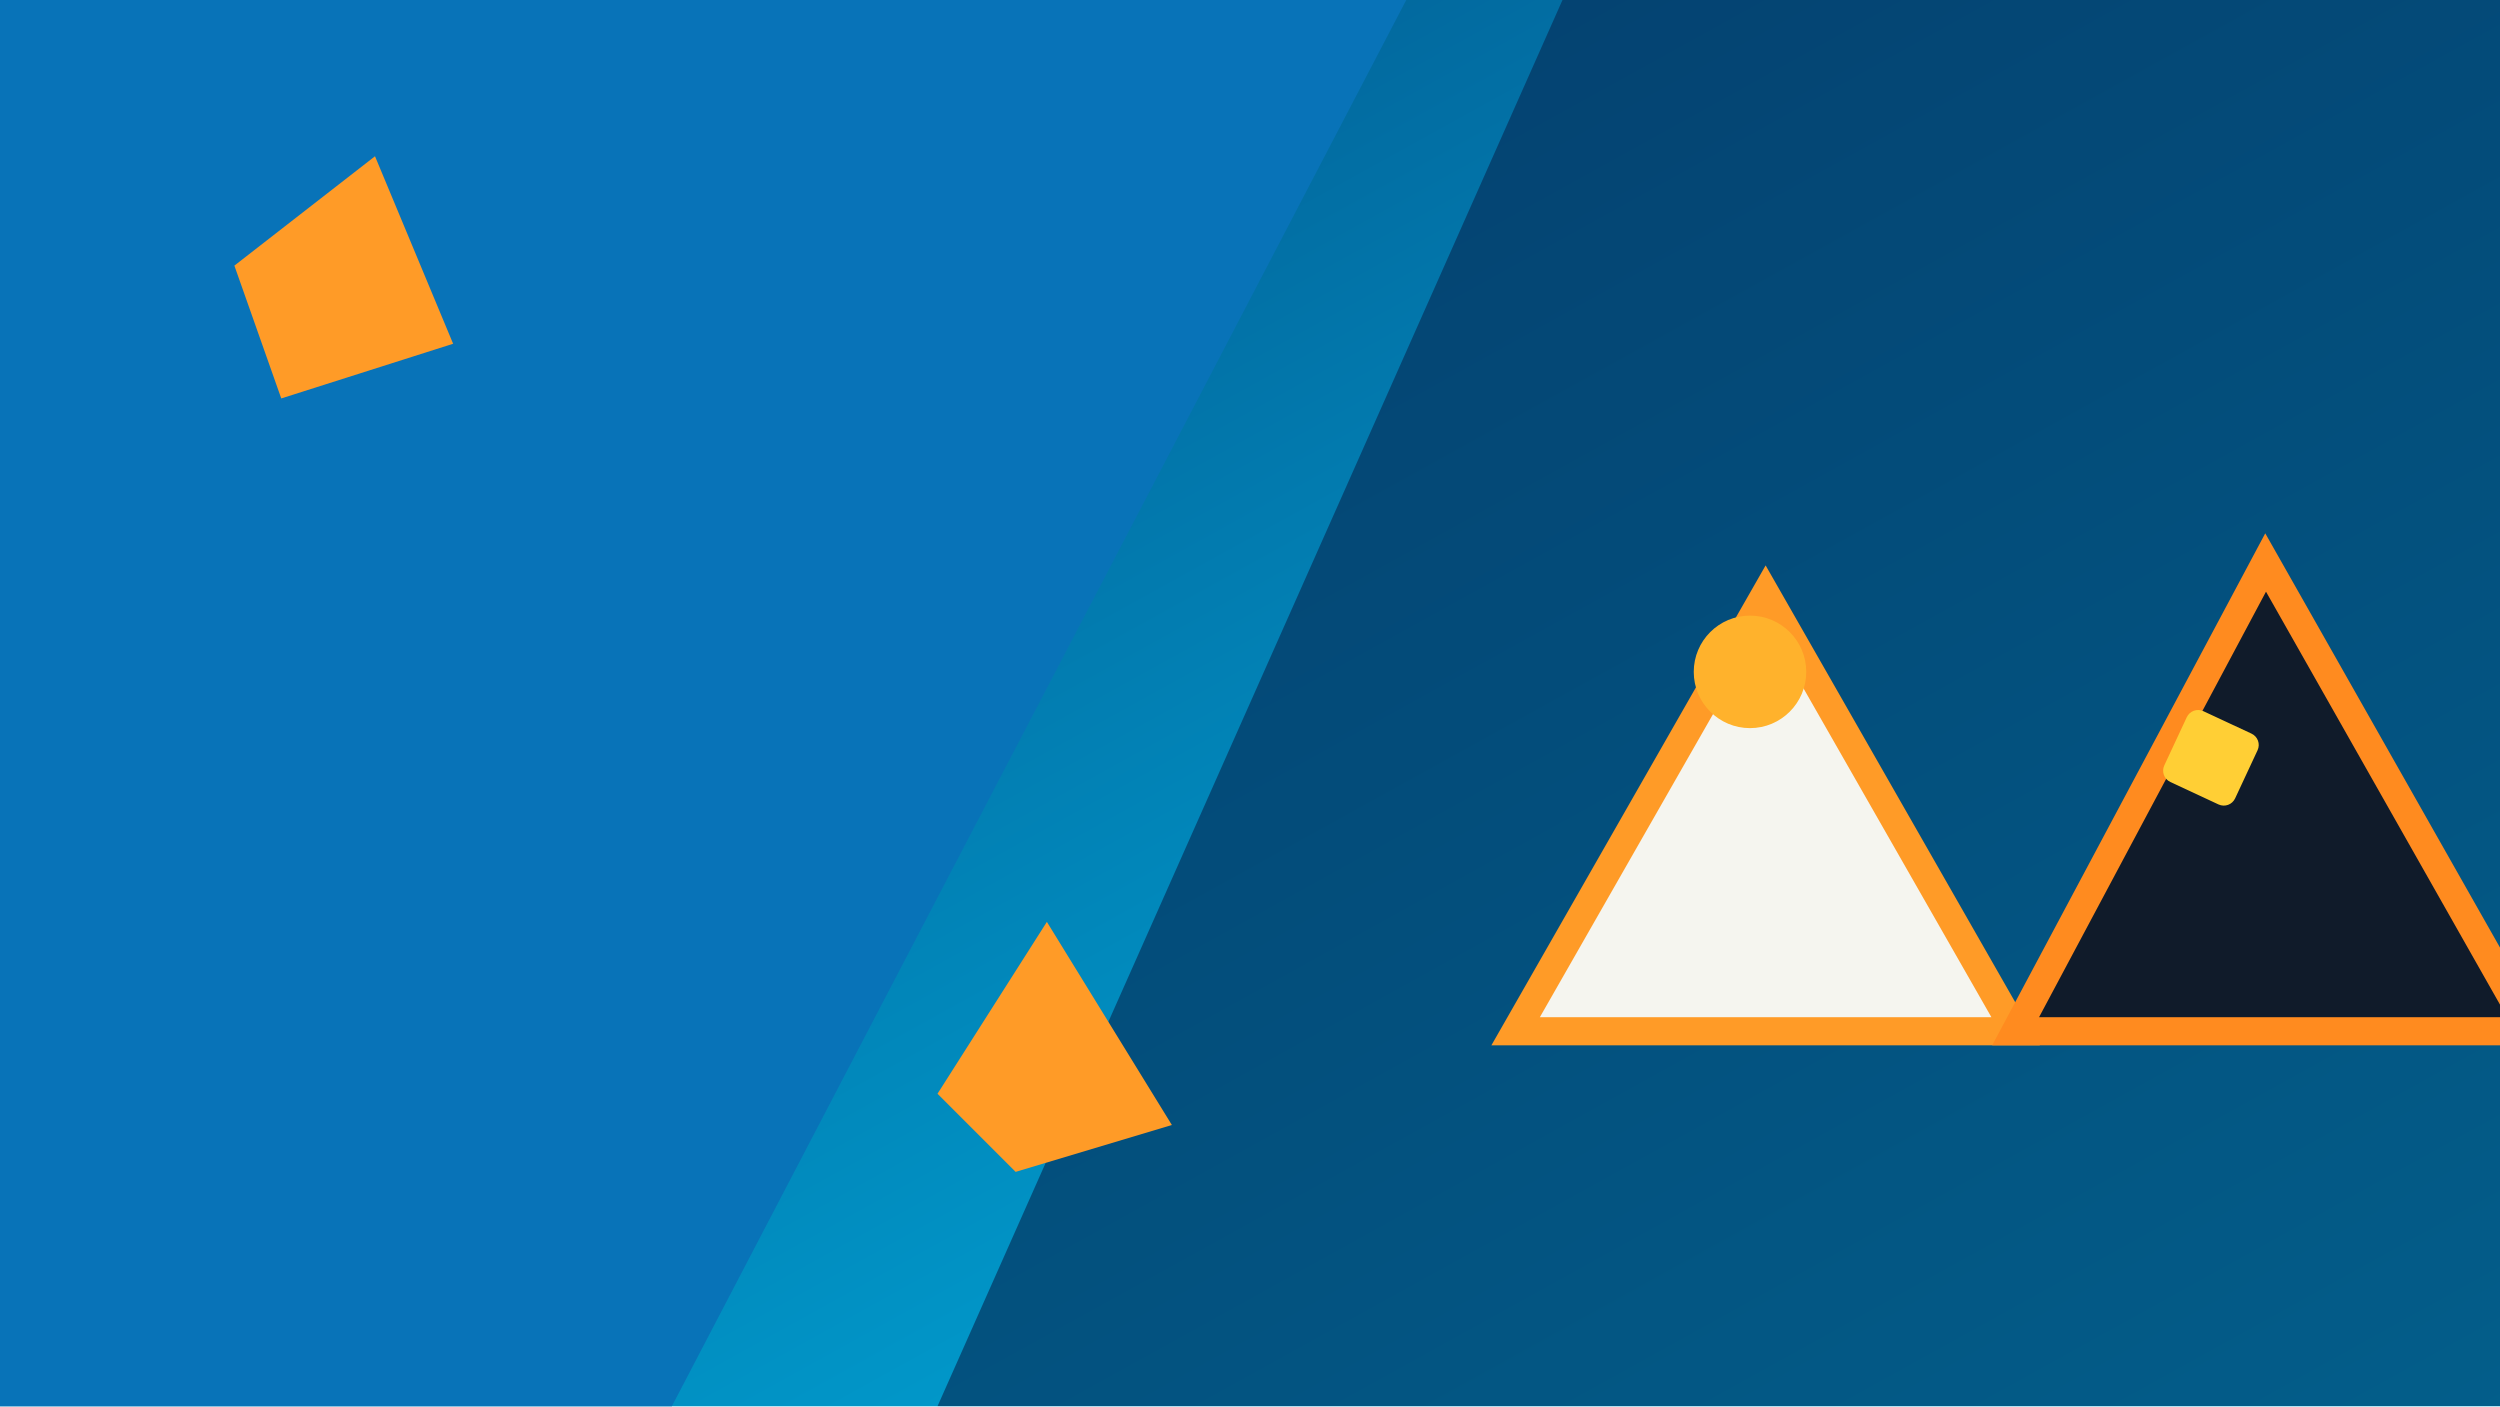
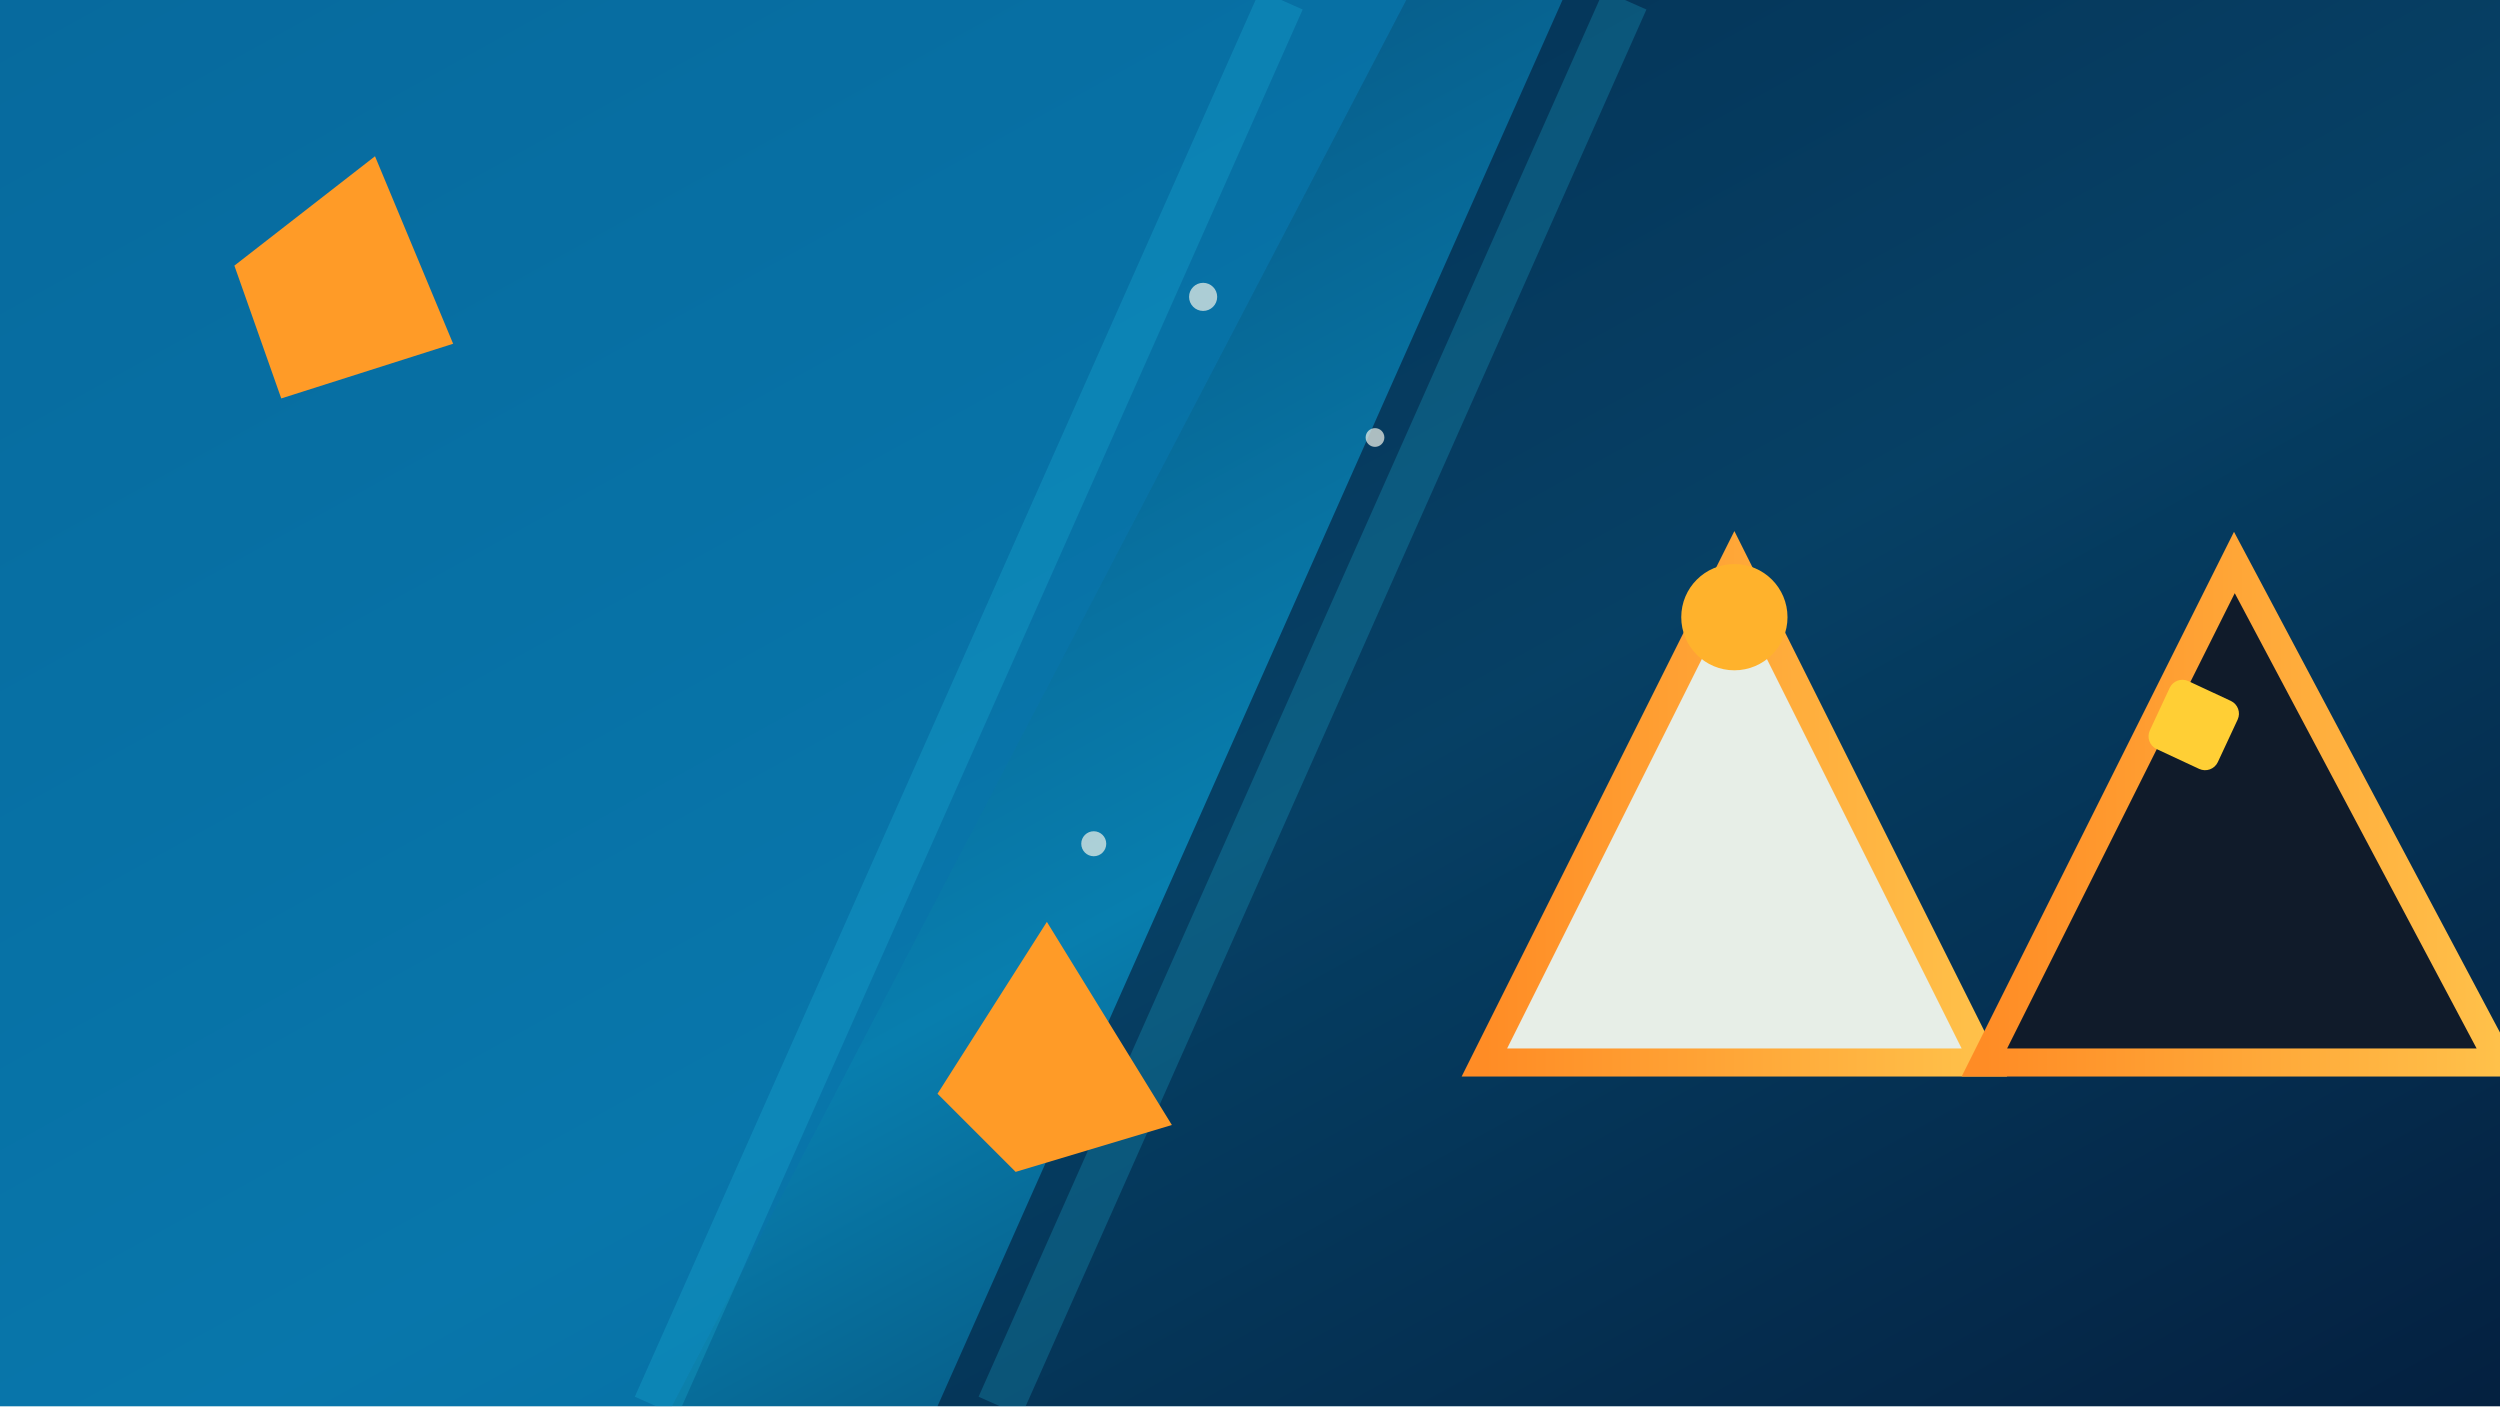
<svg xmlns="http://www.w3.org/2000/svg" viewBox="0 0 1600 900" preserveAspectRatio="xMidYMid slice">
  <defs>
-     <linearGradient id="s" x2="1" y2="1">
-       <stop stop-color="#034b83" />
-       <stop offset="1" stop-color="#00b9e8" />
+     <linearGradient id="bg" x2="1" y2="1">
+       <stop stop-color="#06416c" />
+       <stop offset=".55" stop-color="#087eae" />
+       <stop offset="1" stop-color="#042344" />
+     </linearGradient>
+     <linearGradient id="slash">
+       <stop stop-color="#ff8c25" />
+       <stop offset="1" stop-color="#ffc14a" />
    </linearGradient>
  </defs>
-   <rect width="1600" height="900" fill="url(#s)" />
-   <path d="M0 0H900L430 900H0Z" fill="#0873b8" />
-   <path d="M1000 0H1600V900H600Z" fill="#052c57" opacity=".65" />
-   <g transform="translate(970 400)">
-     <path d="M0 260L160-20 320 260Z" fill="#f5f5ef" stroke="#ff9b27" stroke-width="18" />
-     <path d="M320 260L480-40 650 260Z" fill="#101b2a" stroke="#ff8b1f" stroke-width="18" />
-     <circle cx="150" cy="30" r="36" fill="#ffb22c" />
-     <rect x="420" y="60" width="50" height="50" rx="8" fill="#ffcf35" transform="rotate(25 445 85)" />
+   <rect width="1600" height="900" fill="url(#bg)" />
+   <path d="M0 0H900L430 900H0Z" fill="#0874aa" opacity=".8" />
+   <path d="M1000 0H1600V900H600Z" fill="#041e3d" opacity=".65" />
+   <path d="M820 0L420 900M1040 0L640 900" stroke="#22c5e8" stroke-opacity=".22" stroke-width="30" />
+   <g transform="translate(950 360)">
+     <path d="M0 320L160 0 320 320Z" fill="#e7eee7" stroke="url(#slash)" stroke-width="18" />
+     <path d="M320 320L480 0 650 320Z" fill="#101b2a" stroke="url(#slash)" stroke-width="18" />
+     <circle cx="160" cy="35" r="34" fill="#ffb22c" />
+     <rect x="430" y="80" width="48" height="48" rx="9" fill="#ffcf35" transform="rotate(25 454 104)" />
  </g>
  <g fill="#ff9b27">
    <path d="M150 170l90-70 50 120-110 35Z" />
    <path d="M600 700l70-110 80 130-100 30Z" />
  </g>
+   <g fill="#f2f3e9" opacity=".7">
+     <circle cx="770" cy="190" r="9" />
+     <circle cx="880" cy="280" r="6" />
+     <circle cx="700" cy="540" r="8" />
+   </g>
</svg>
